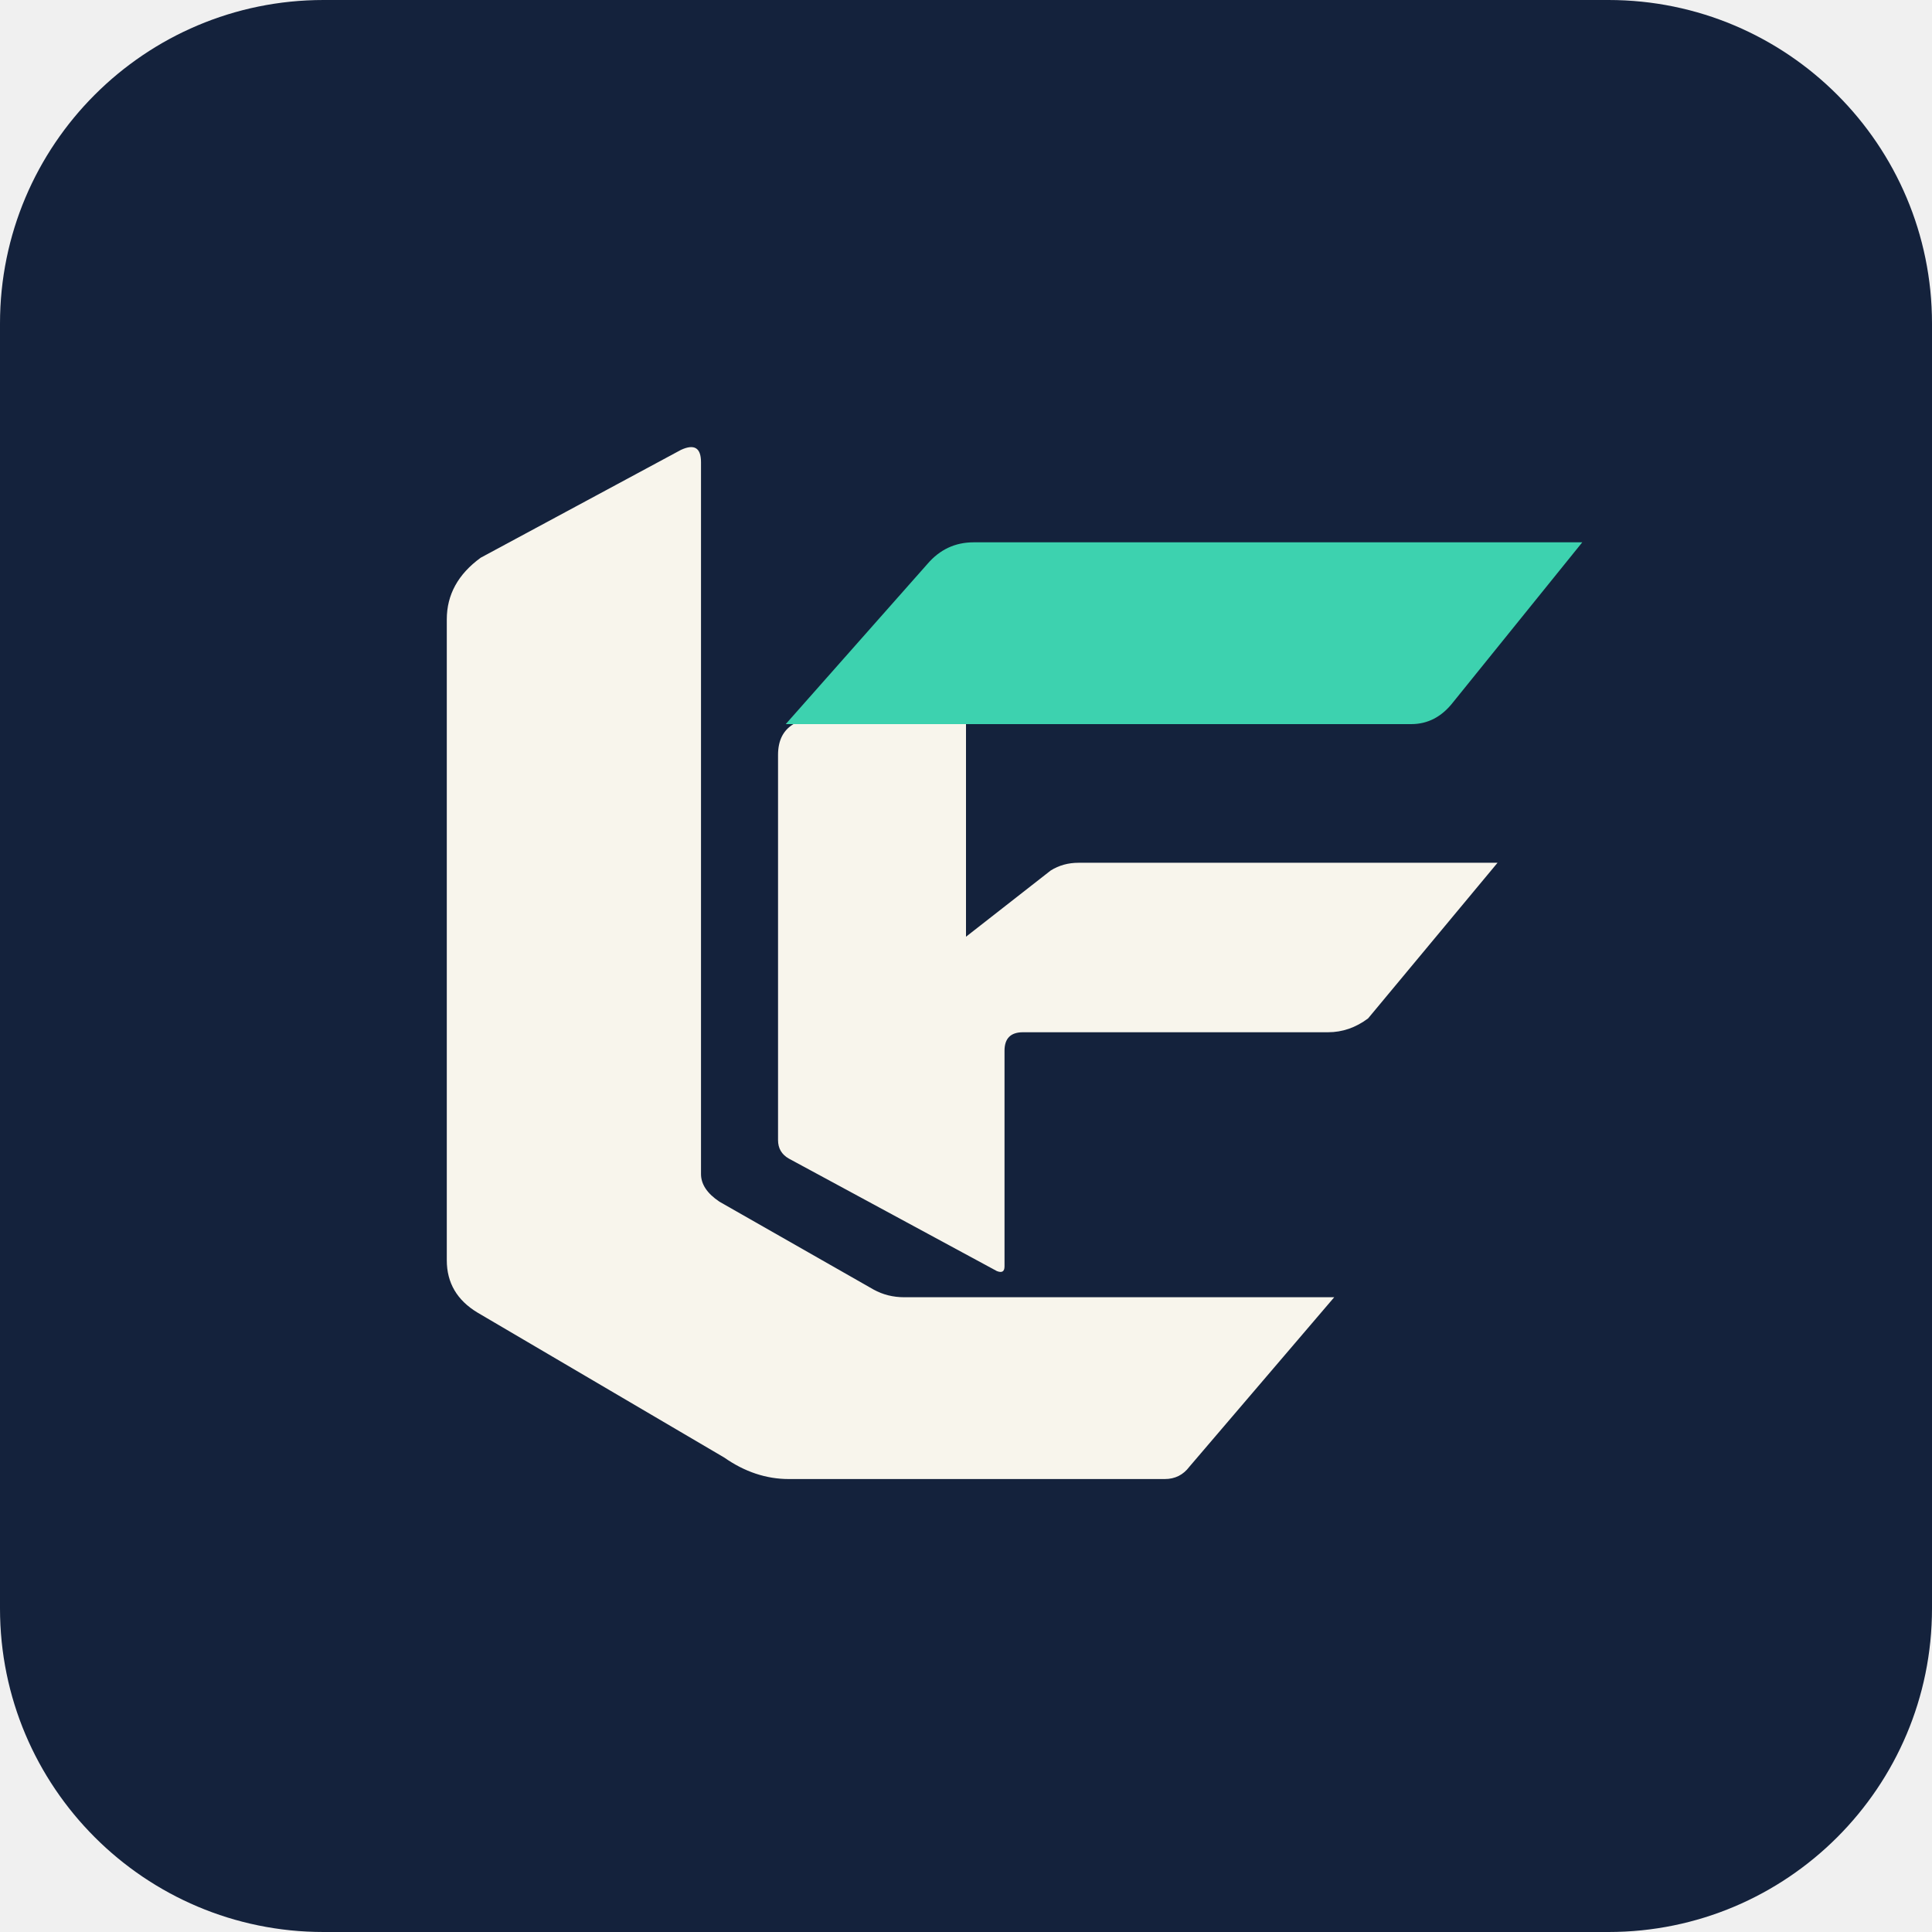
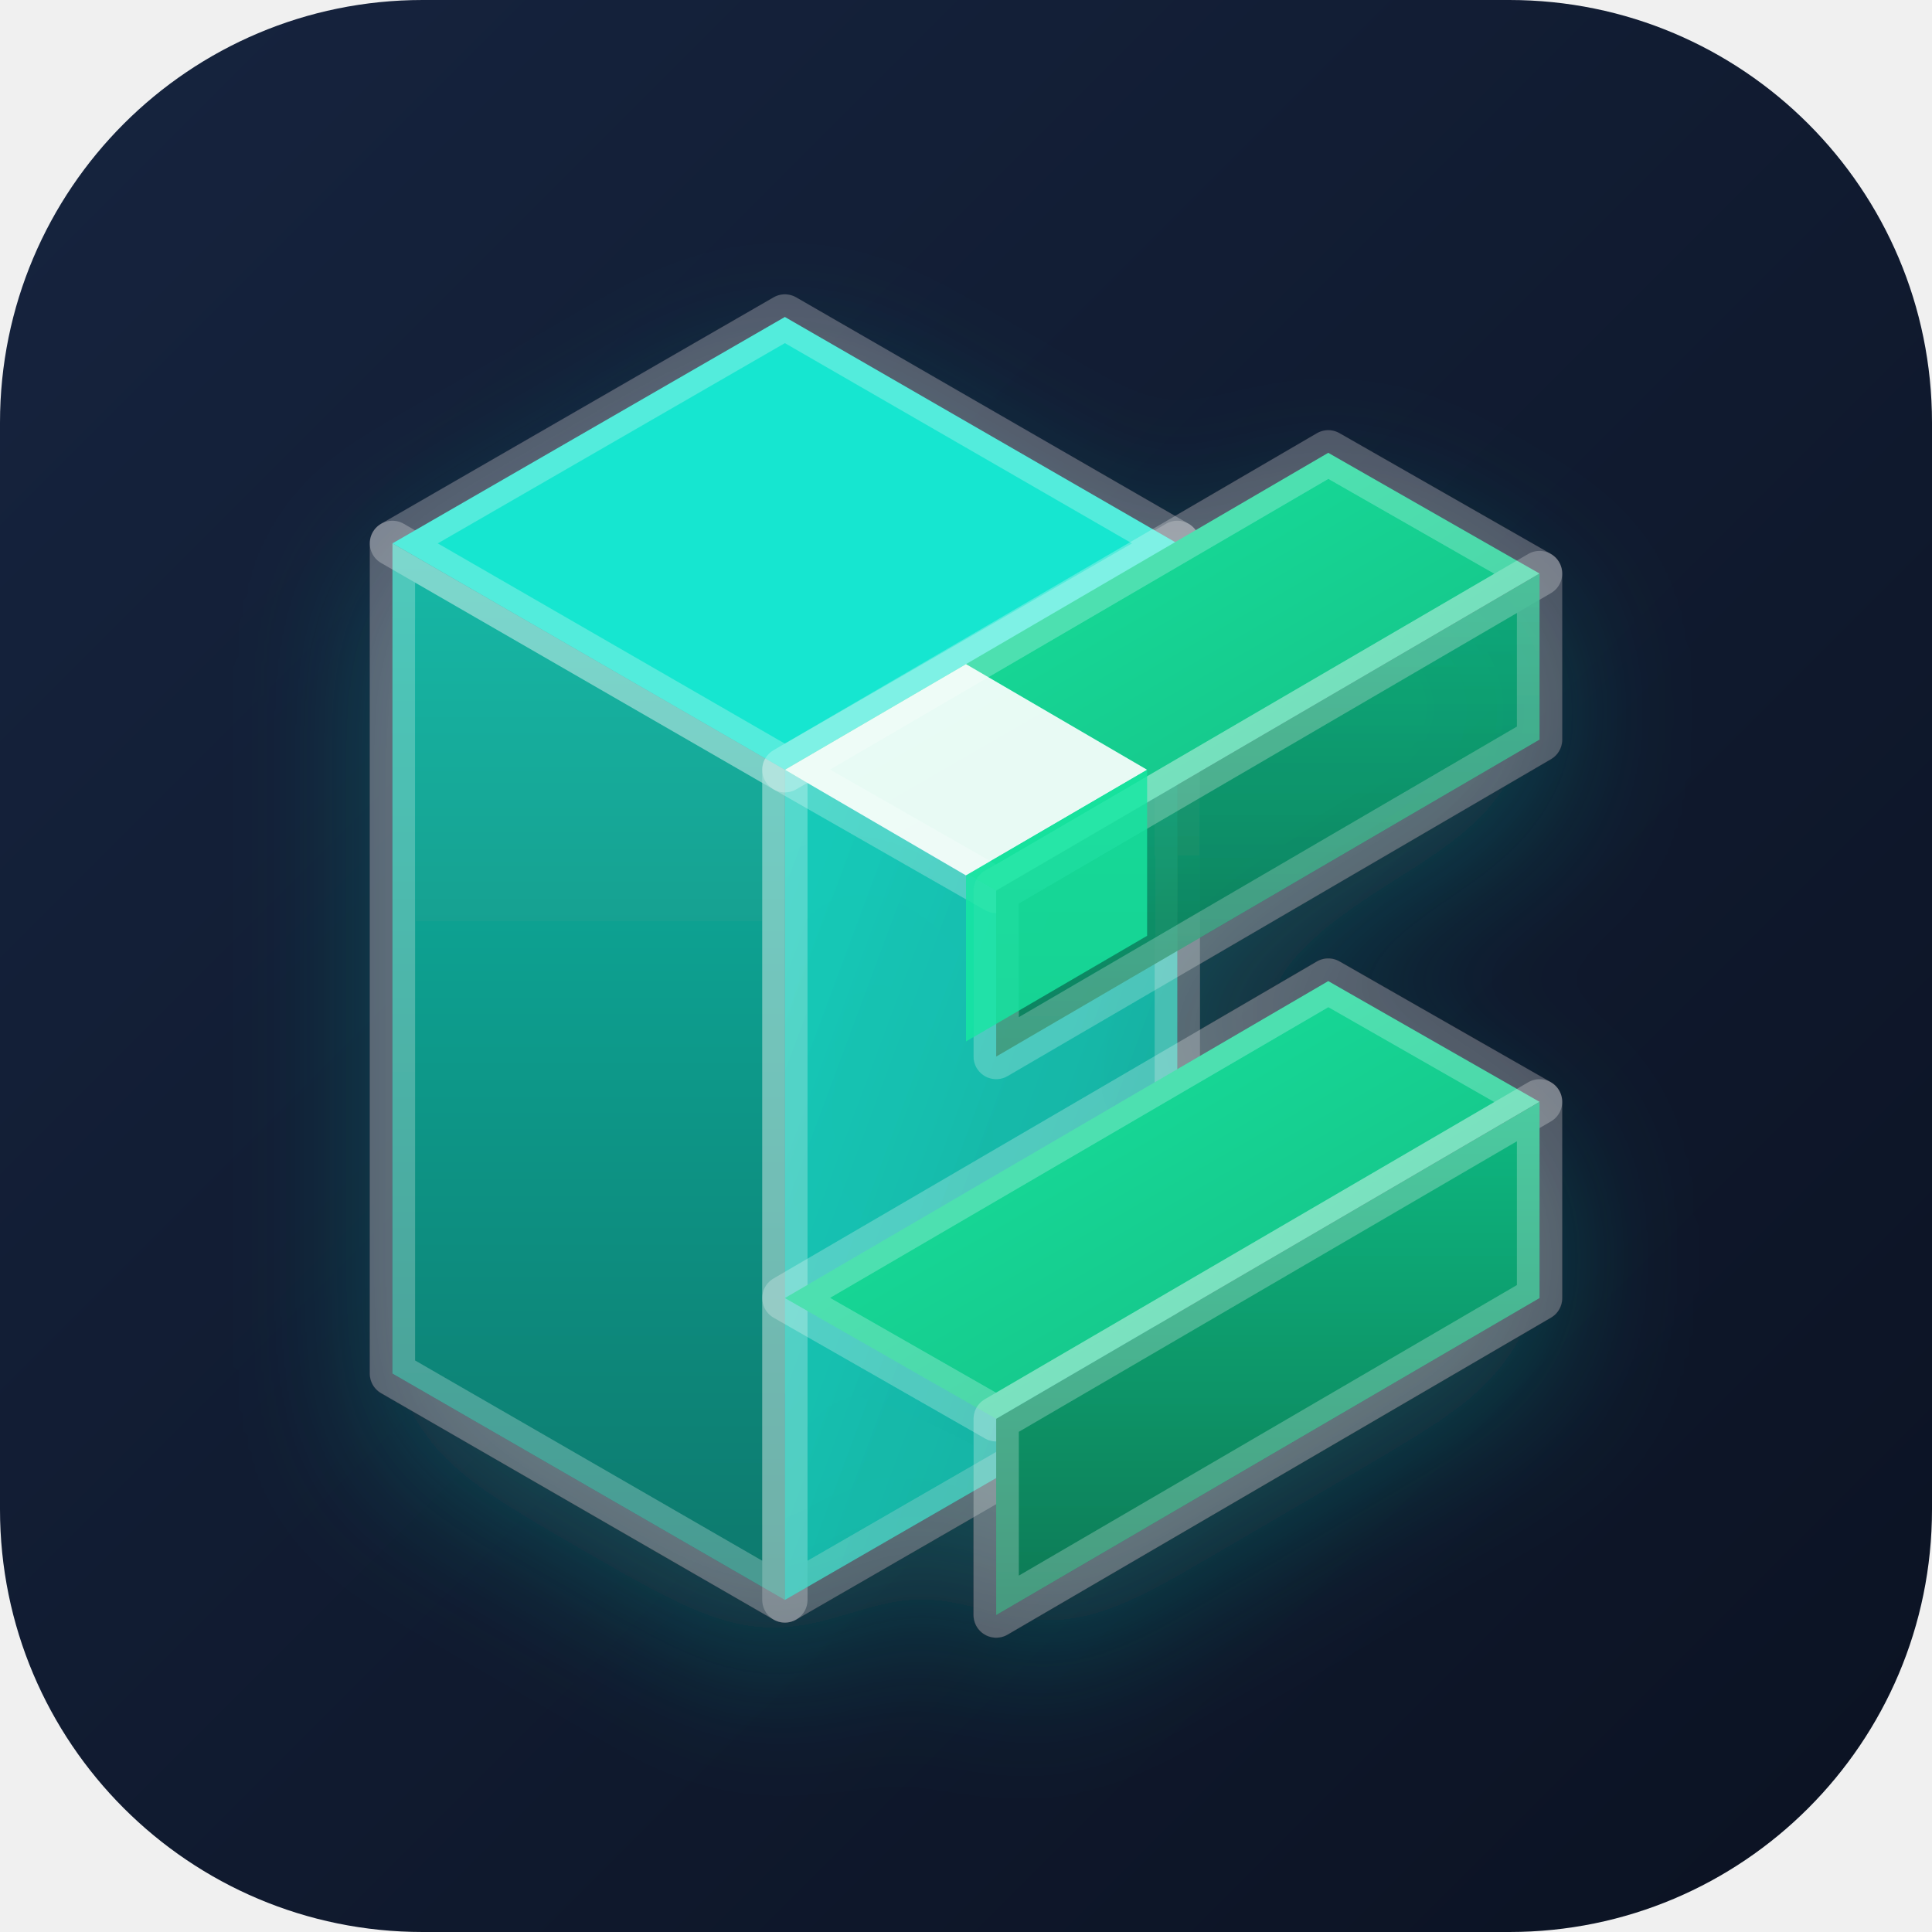
- <svg xmlns="http://www.w3.org/2000/svg" viewBox="0 0 1254 1254">
-   <rect width="1254" height="1254" rx="210" fill="#14223c" />
-   <path d="M290 402q0-24 22-40l130-70q13-6 13 8v462q0 10 12 18l100 57q9 5 20 5h279l-94 110q-6 8-16 8H512q-22 0-42-14L310 852q-20-12-20-34z" fill="#f8f5ec" />
-   <path d="M505 490q0-14 10-20h112v138l55-43q8-5 18-5h272l-84 101q-12 9-26 9H664q-12 0-12 12v140q0 5-5 3L512 752q-7-4-7-12z" fill="#f8f5ec" />
-   <path d="M510 470l92-104q12-14 30-14h395l-84 104q-11 14-27 14z" fill="#3dd2af" />
+ <svg xmlns="http://www.w3.org/2000/svg" viewBox="0 0 128 128">
+   <defs>
+     <linearGradient id="bg" x1="0%" y1="0%" x2="100%" y2="100%">
+       <stop offset="0%" stop-color="#16243f" />
+       <stop offset="100%" stop-color="#0b1222" />
+     </linearGradient>
+     <linearGradient id="pGradTop" x1="0%" y1="0%" x2="100%" y2="100%">
+       <stop offset="0%" stop-color="#19e6d0" />
+       <stop offset="100%" stop-color="#14b8a6" />
+     </linearGradient>
+     <linearGradient id="pGradSide" x1="0%" y1="0%" x2="0%" y2="100%">
+       <stop offset="0%" stop-color="#14b8a6" />
+       <stop offset="100%" stop-color="#0d786c" />
+     </linearGradient>
+     <linearGradient id="sGradTop" x1="0%" y1="0%" x2="100%" y2="100%">
+       <stop offset="0%" stop-color="#14e7a1" />
+       <stop offset="100%" stop-color="#10b981" />
+     </linearGradient>
+     <linearGradient id="sGradSide" x1="0%" y1="0%" x2="0%" y2="100%">
+       <stop offset="0%" stop-color="#10b981" />
+       <stop offset="100%" stop-color="#0a7854" />
+     </linearGradient>
+     <filter id="glow" x="-20%" y="-20%" width="140%" height="140%">
+       <feDropShadow dx="0" dy="4" stdDeviation="5" flood-color="#14b8a6" flood-opacity="0.35" />
+     </filter>
+   </defs>
+   <rect width="128" height="128" rx="28" fill="url(#bg)" />
+   <g transform="translate(6, 14)" filter="url(#glow)" stroke="rgba(255,255,255,0.25)" stroke-width="3" stroke-linejoin="round">
+     <polygon points="20,22 46,37 46,92 20,77" fill="url(#pGradSide)" />
+     <polygon points="46,37 72,22 72,77 46,92" fill="url(#pGradTop)" opacity="0.85" />
+     <polygon points="20,22 46,7 72,22 46,37" fill="#19e6d0" />
+     <polygon points="46,72 82,51 96,59 60,80" fill="url(#sGradTop)" />
+     <polygon points="60,80 96,59 96,72 60,93" fill="url(#sGradSide)" />
+     <polygon points="46,37 82,16 96,24 60,45" fill="url(#sGradTop)" />
+     <polygon points="60,45 96,24 96,35 60,56" fill="url(#sGradSide)" opacity="0.9" />
+     <polygon points="46,37 58,30 70,37 58,44" fill="#ffffff" opacity="0.9" stroke="none" />
+     <polygon points="58,44 70,37 70,48 58,55" fill="#14e7a1" opacity="0.8" stroke="none" />
+   </g>
</svg>
